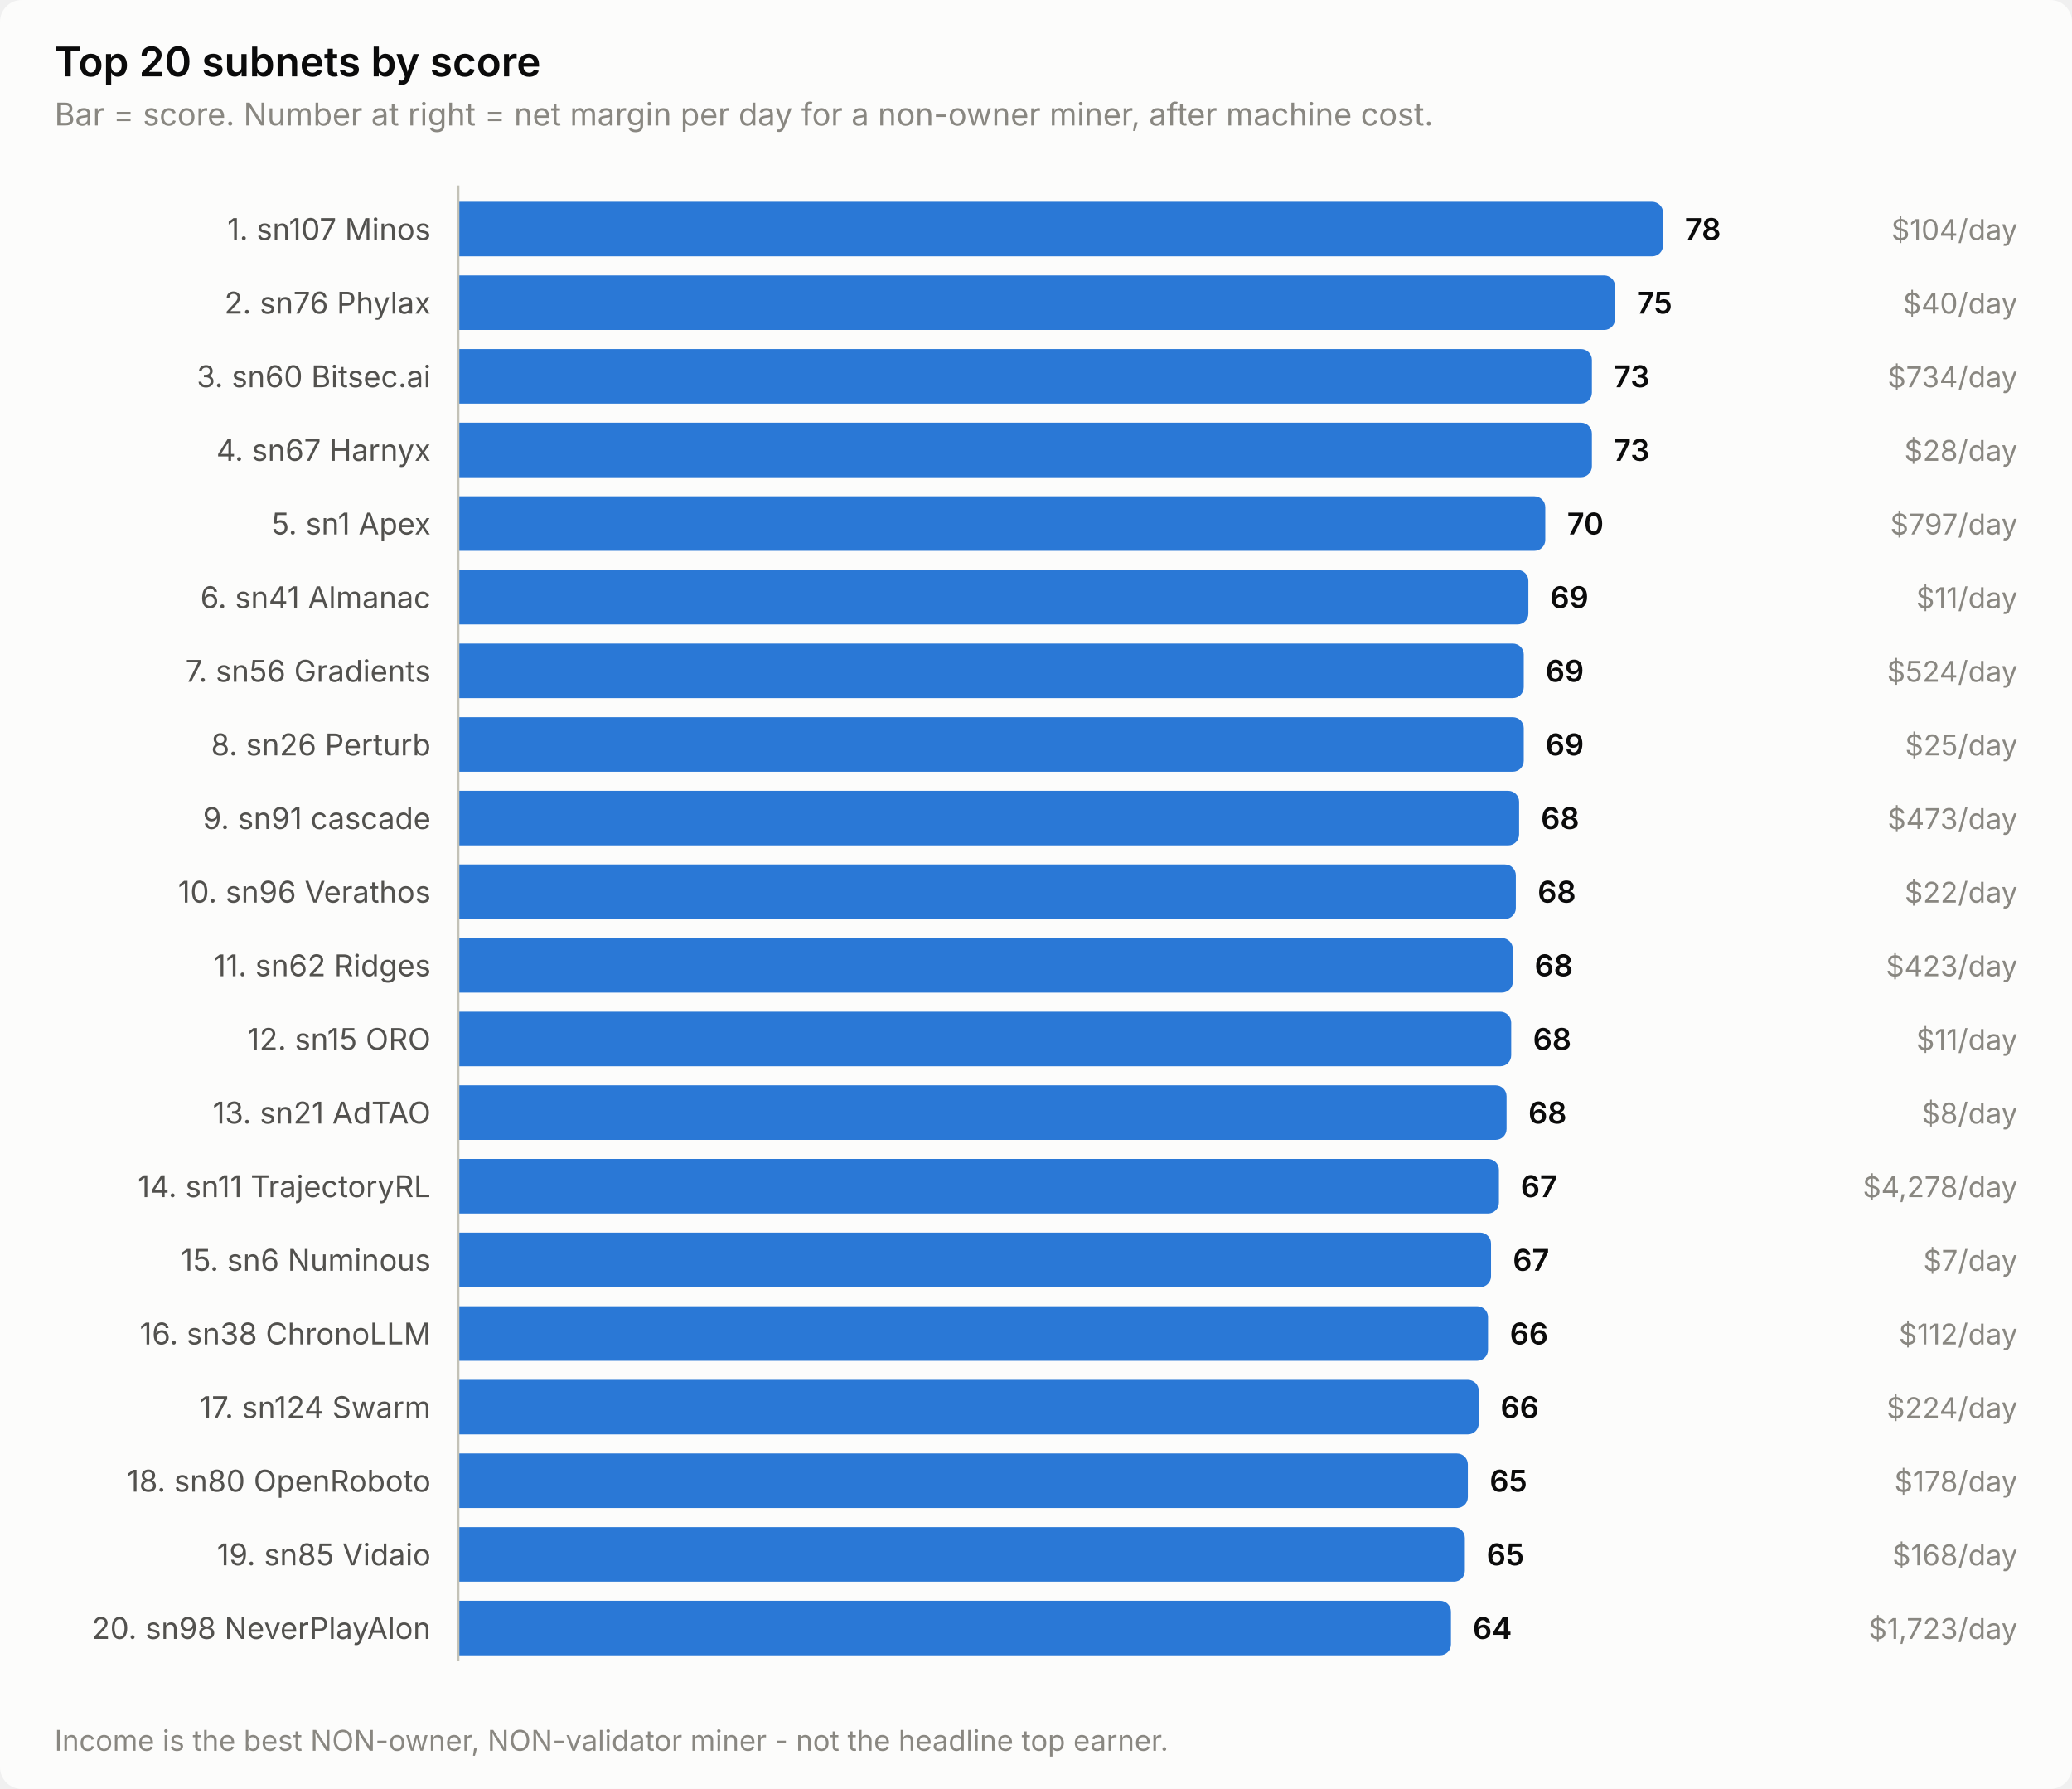
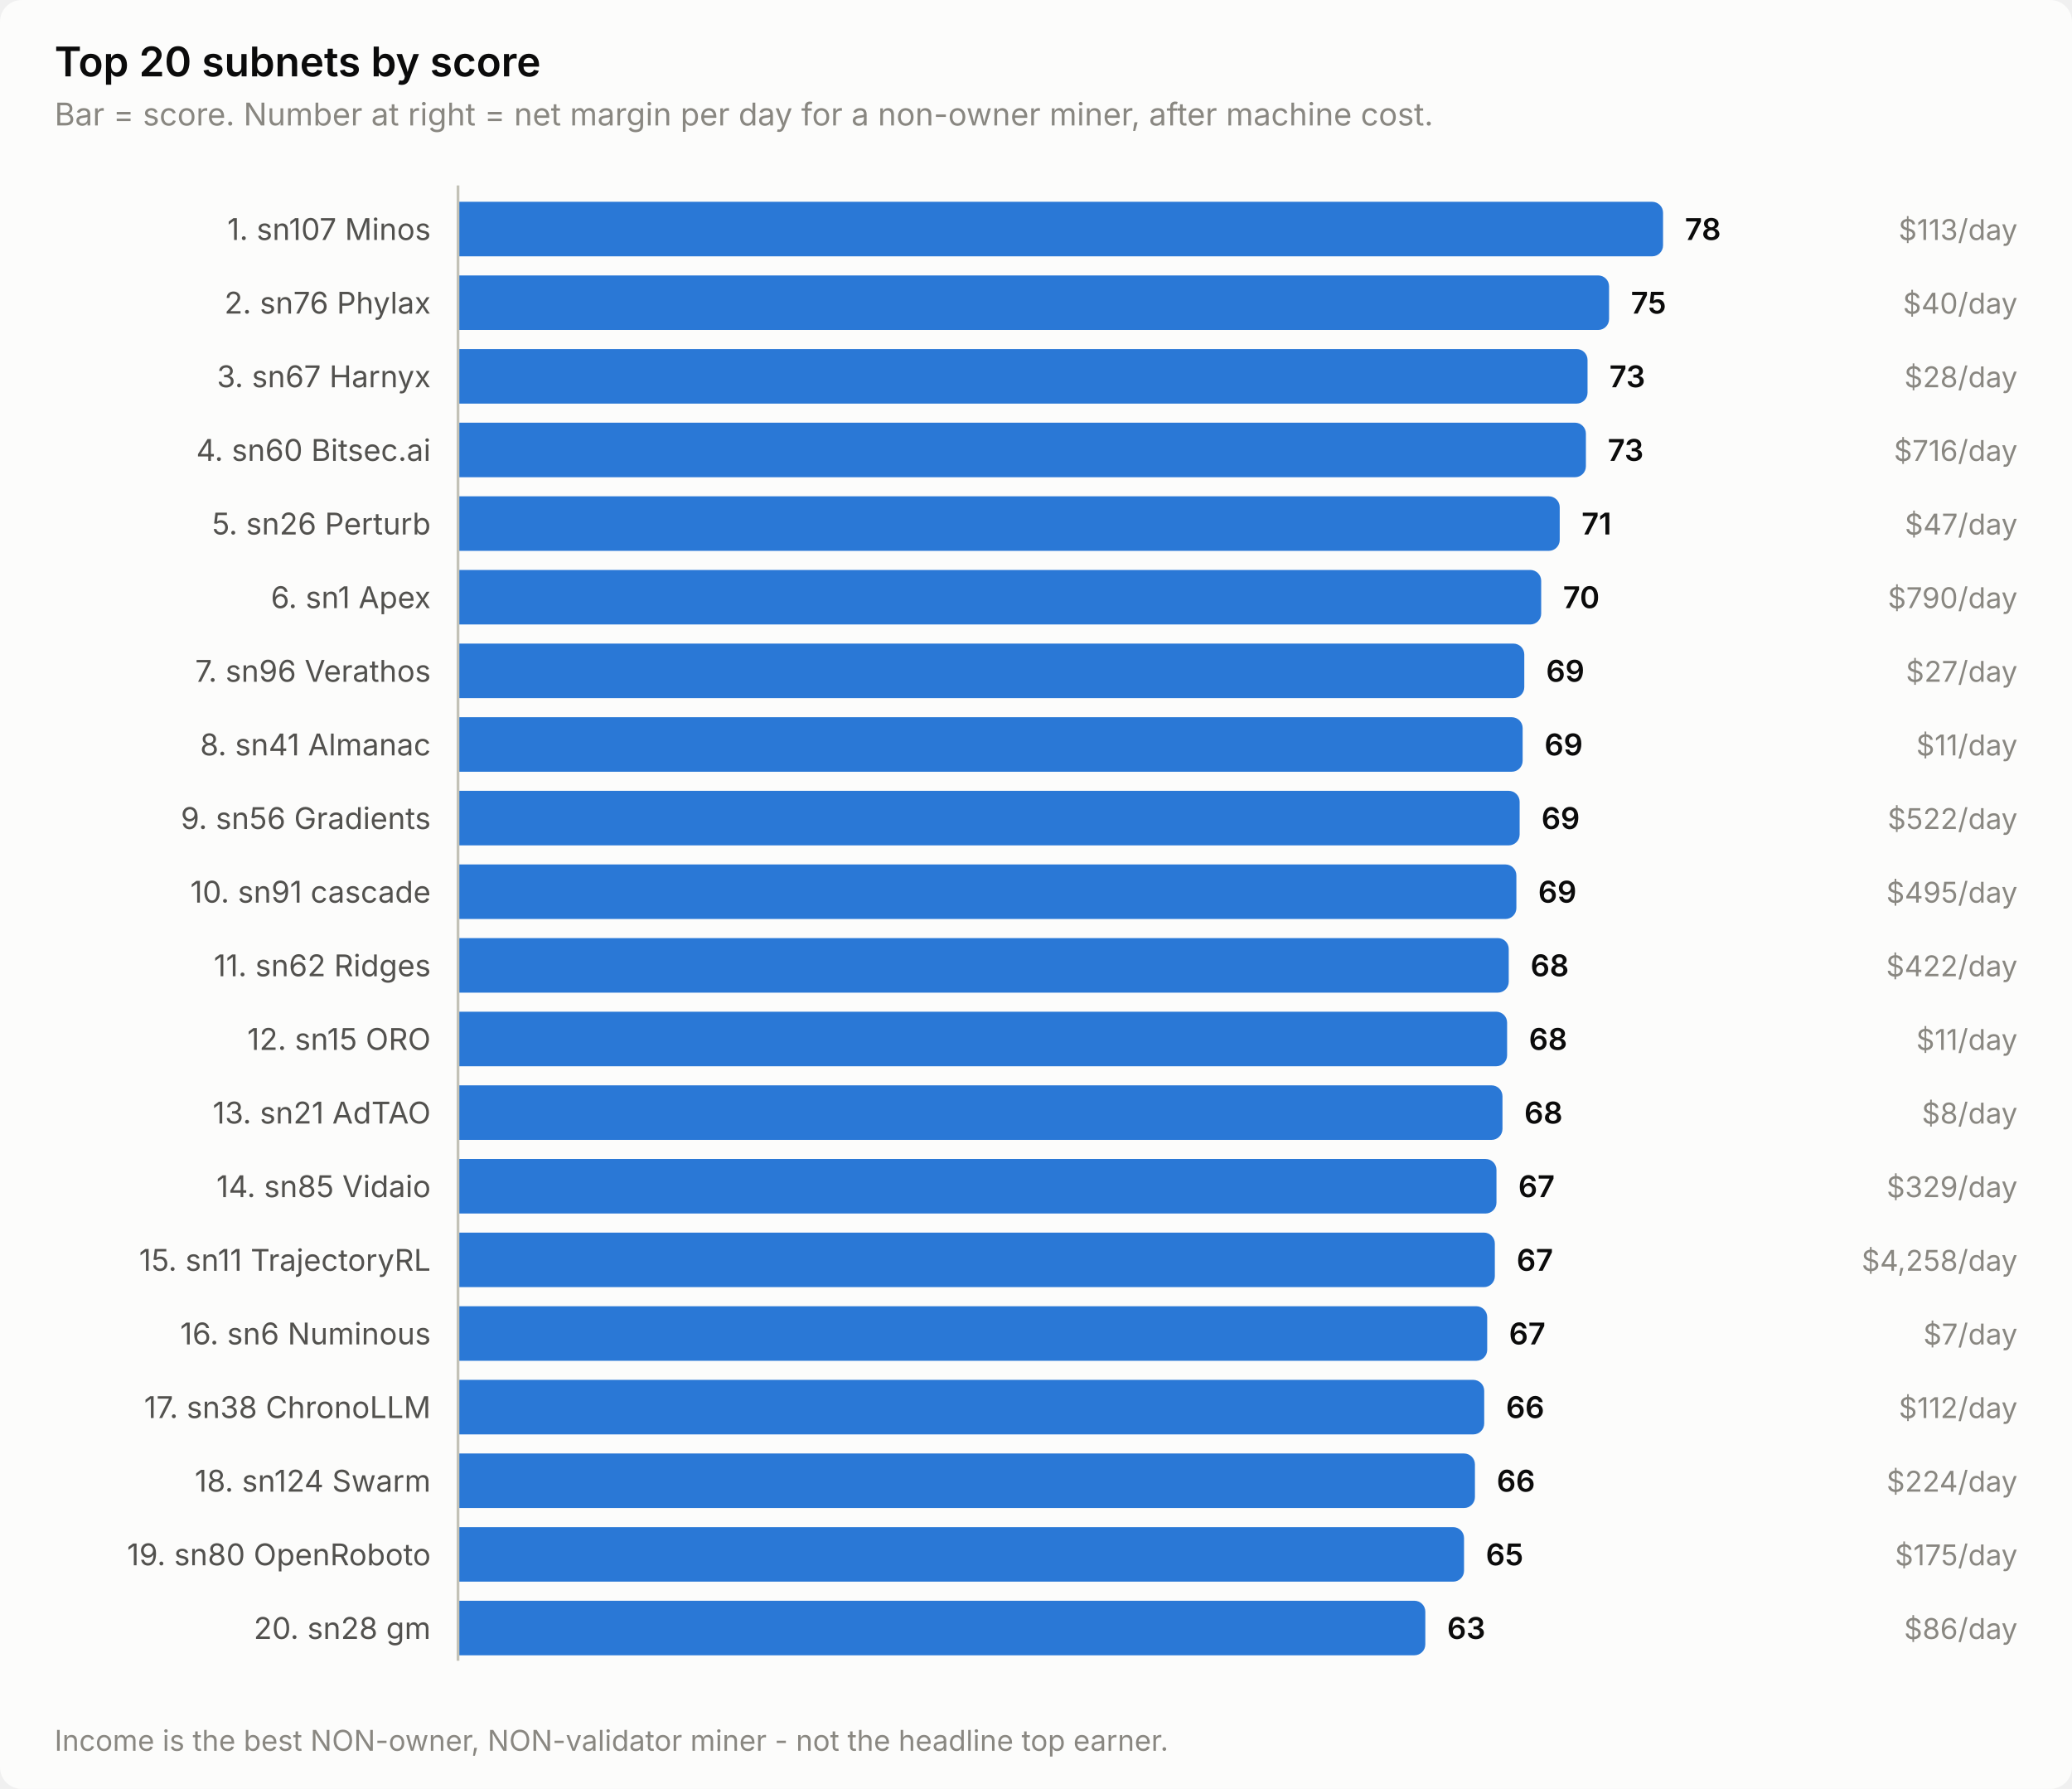
<svg xmlns="http://www.w3.org/2000/svg" width="760" height="656" viewBox="0 0 760 656" role="img" aria-label="Top 20 subnets by score">
  <style>
    text { font-family: system-ui, -apple-system, 'Segoe UI', sans-serif; }
    .t-title { font-size: 15px; font-weight: 600; }
    .t-sub { font-size: 11.5px; }
    .t-lab { font-size: 11px; }
    .t-val { font-size: 11px; font-weight: 600; font-variant-numeric: tabular-nums; }
    .t-tick { font-size: 10.5px; font-variant-numeric: tabular-nums; }

    .surface { fill: #fcfcfb; }
    .ink { fill: #0b0b0b; }
    .ink2 { fill: #52514e; }
    .muted { fill: #898781; }
    .grid { stroke: #e1e0d9; }
    .axis { stroke: #c3c2b7; }
    .accent { fill: #2a78d6; }
    .critical { fill: #d03b3b; }
    .deemph { fill: #d8d7d0; }

    @media (prefers-color-scheme: dark) {
      .surface { fill: #1a1a19; }
      .ink { fill: #ffffff; }
      .ink2 { fill: #c3c2b7; }
      .muted { fill: #898781; }
      .grid { stroke: #2c2c2a; }
      .axis { stroke: #383835; }
      .accent { fill: #3987e5; }
      .deemph { fill: #3a3a37; }
    }
</style>
  <rect class="surface" width="760" height="656" rx="8" />
  <text class="ink t-title" x="20" y="28">Top 20 subnets by score</text>
  <text class="muted t-sub" x="20" y="46">Bar = score. Number at right = net margin per day for a non-owner miner, after machine cost.</text>
  <text class="ink2 t-lab" x="158" y="88" text-anchor="end">1. sn107 Minos</text>
  <path class="accent" d="M168.0,74.0 H606.0 a4.0,4.0 0 0 1 4.0,4.0 V90.0 a4.0,4.0 0 0 1 -4.0,4.0 H168.0 Z" />
  <text class="ink t-val" x="618.0" y="88">78</text>
-   <text class="muted t-tick" x="740" y="88" text-anchor="end">$104/day</text>
+   <text class="muted t-tick" x="740" y="88" text-anchor="end">$113/day</text>
  <text class="ink2 t-lab" x="158" y="115" text-anchor="end">2. sn76 Phylax</text>
-   <path class="accent" d="M168.0,101.0 H588.4 a4.0,4.0 0 0 1 4.0,4.0 V117.0 a4.0,4.0 0 0 1 -4.0,4.0 H168.0 Z" />
-   <text class="ink t-val" x="600.4" y="115">75</text>
+   <path class="accent" d="M168.0,101.0 H586.2 a4.0,4.0 0 0 1 4.0,4.0 V117.0 a4.0,4.0 0 0 1 -4.0,4.0 H168.0 Z" />
+   <text class="ink t-val" x="598.2" y="115">75</text>
  <text class="muted t-tick" x="740" y="115" text-anchor="end">$40/day</text>
-   <text class="ink2 t-lab" x="158" y="142" text-anchor="end">3. sn60 Bitsec.ai</text>
-   <path class="accent" d="M168.0,128.0 H579.9 a4.0,4.0 0 0 1 4.0,4.0 V144.0 a4.0,4.0 0 0 1 -4.0,4.0 H168.0 Z" />
-   <text class="ink t-val" x="591.9" y="142">73</text>
-   <text class="muted t-tick" x="740" y="142" text-anchor="end">$734/day</text>
-   <text class="ink2 t-lab" x="158" y="169" text-anchor="end">4. sn67 Harnyx</text>
-   <path class="accent" d="M168.0,155.0 H579.9 a4.0,4.0 0 0 1 4.0,4.0 V171.0 a4.0,4.0 0 0 1 -4.0,4.0 H168.0 Z" />
-   <text class="ink t-val" x="591.9" y="169">73</text>
-   <text class="muted t-tick" x="740" y="169" text-anchor="end">$28/day</text>
-   <text class="ink2 t-lab" x="158" y="196" text-anchor="end">5. sn1 Apex</text>
-   <path class="accent" d="M168.0,182.0 H562.8 a4.0,4.0 0 0 1 4.0,4.0 V198.0 a4.0,4.0 0 0 1 -4.0,4.0 H168.0 Z" />
-   <text class="ink t-val" x="574.8" y="196">70</text>
-   <text class="muted t-tick" x="740" y="196" text-anchor="end">$797/day</text>
-   <text class="ink2 t-lab" x="158" y="223" text-anchor="end">6. sn41 Almanac</text>
-   <path class="accent" d="M168.0,209.0 H556.6 a4.0,4.0 0 0 1 4.0,4.0 V225.0 a4.0,4.0 0 0 1 -4.0,4.0 H168.0 Z" />
-   <text class="ink t-val" x="568.6" y="223">69</text>
-   <text class="muted t-tick" x="740" y="223" text-anchor="end">$11/day</text>
-   <text class="ink2 t-lab" x="158" y="250" text-anchor="end">7. sn56 Gradients</text>
-   <path class="accent" d="M168.0,236.0 H554.9 a4.0,4.0 0 0 1 4.0,4.0 V252.0 a4.0,4.0 0 0 1 -4.0,4.0 H168.0 Z" />
-   <text class="ink t-val" x="566.9" y="250">69</text>
-   <text class="muted t-tick" x="740" y="250" text-anchor="end">$524/day</text>
-   <text class="ink2 t-lab" x="158" y="277" text-anchor="end">8. sn26 Perturb</text>
-   <path class="accent" d="M168.0,263.0 H554.9 a4.0,4.0 0 0 1 4.0,4.0 V279.0 a4.0,4.0 0 0 1 -4.0,4.0 H168.0 Z" />
-   <text class="ink t-val" x="566.9" y="277">69</text>
-   <text class="muted t-tick" x="740" y="277" text-anchor="end">$25/day</text>
-   <text class="ink2 t-lab" x="158" y="304" text-anchor="end">9. sn91 cascade</text>
-   <path class="accent" d="M168.0,290.0 H553.2 a4.0,4.0 0 0 1 4.0,4.0 V306.0 a4.0,4.0 0 0 1 -4.0,4.0 H168.0 Z" />
-   <text class="ink t-val" x="565.2" y="304">68</text>
-   <text class="muted t-tick" x="740" y="304" text-anchor="end">$473/day</text>
-   <text class="ink2 t-lab" x="158" y="331" text-anchor="end">10. sn96 Verathos</text>
-   <path class="accent" d="M168.0,317.0 H552.0 a4.0,4.0 0 0 1 4.0,4.0 V333.0 a4.0,4.0 0 0 1 -4.0,4.0 H168.0 Z" />
-   <text class="ink t-val" x="564.0" y="331">68</text>
-   <text class="muted t-tick" x="740" y="331" text-anchor="end">$22/day</text>
+   <text class="ink2 t-lab" x="158" y="142" text-anchor="end">3. sn67 Harnyx</text>
+   <path class="accent" d="M168.0,128.0 H578.3 a4.0,4.0 0 0 1 4.0,4.0 V144.0 a4.0,4.0 0 0 1 -4.0,4.0 H168.0 Z" />
+   <text class="ink t-val" x="590.3" y="142">73</text>
+   <text class="muted t-tick" x="740" y="142" text-anchor="end">$28/day</text>
+   <text class="ink2 t-lab" x="158" y="169" text-anchor="end">4. sn60 Bitsec.ai</text>
+   <path class="accent" d="M168.0,155.0 H577.7 a4.0,4.0 0 0 1 4.0,4.0 V171.0 a4.0,4.0 0 0 1 -4.0,4.0 H168.0 Z" />
+   <text class="ink t-val" x="589.7" y="169">73</text>
+   <text class="muted t-tick" x="740" y="169" text-anchor="end">$716/day</text>
+   <text class="ink2 t-lab" x="158" y="196" text-anchor="end">5. sn26 Perturb</text>
+   <path class="accent" d="M168.0,182.0 H568.1 a4.0,4.0 0 0 1 4.0,4.0 V198.0 a4.0,4.0 0 0 1 -4.0,4.0 H168.0 Z" />
+   <text class="ink t-val" x="580.1" y="196">71</text>
+   <text class="muted t-tick" x="740" y="196" text-anchor="end">$47/day</text>
+   <text class="ink2 t-lab" x="158" y="223" text-anchor="end">6. sn1 Apex</text>
+   <path class="accent" d="M168.0,209.0 H561.3 a4.0,4.0 0 0 1 4.0,4.0 V225.0 a4.0,4.0 0 0 1 -4.0,4.0 H168.0 Z" />
+   <text class="ink t-val" x="573.3" y="223">70</text>
+   <text class="muted t-tick" x="740" y="223" text-anchor="end">$790/day</text>
+   <text class="ink2 t-lab" x="158" y="250" text-anchor="end">7. sn96 Verathos</text>
+   <path class="accent" d="M168.0,236.0 H555.1 a4.0,4.0 0 0 1 4.0,4.0 V252.0 a4.0,4.0 0 0 1 -4.0,4.0 H168.0 Z" />
+   <text class="ink t-val" x="567.1" y="250">69</text>
+   <text class="muted t-tick" x="740" y="250" text-anchor="end">$27/day</text>
+   <text class="ink2 t-lab" x="158" y="277" text-anchor="end">8. sn41 Almanac</text>
+   <path class="accent" d="M168.0,263.0 H554.5 a4.0,4.0 0 0 1 4.0,4.0 V279.0 a4.0,4.0 0 0 1 -4.0,4.0 H168.0 Z" />
+   <text class="ink t-val" x="566.5" y="277">69</text>
+   <text class="muted t-tick" x="740" y="277" text-anchor="end">$11/day</text>
+   <text class="ink2 t-lab" x="158" y="304" text-anchor="end">9. sn56 Gradients</text>
+   <path class="accent" d="M168.0,290.0 H553.4 a4.0,4.0 0 0 1 4.0,4.0 V306.0 a4.0,4.0 0 0 1 -4.0,4.0 H168.0 Z" />
+   <text class="ink t-val" x="565.4" y="304">69</text>
+   <text class="muted t-tick" x="740" y="304" text-anchor="end">$522/day</text>
+   <text class="ink2 t-lab" x="158" y="331" text-anchor="end">10. sn91 cascade</text>
+   <path class="accent" d="M168.0,317.0 H552.2 a4.0,4.0 0 0 1 4.0,4.0 V333.0 a4.0,4.0 0 0 1 -4.0,4.0 H168.0 Z" />
+   <text class="ink t-val" x="564.2" y="331">69</text>
+   <text class="muted t-tick" x="740" y="331" text-anchor="end">$495/day</text>
  <text class="ink2 t-lab" x="158" y="358" text-anchor="end">11. sn62 Ridges</text>
-   <path class="accent" d="M168.0,344.0 H550.9 a4.0,4.0 0 0 1 4.0,4.0 V360.0 a4.0,4.0 0 0 1 -4.0,4.0 H168.0 Z" />
-   <text class="ink t-val" x="562.9" y="358">68</text>
-   <text class="muted t-tick" x="740" y="358" text-anchor="end">$423/day</text>
+   <path class="accent" d="M168.0,344.0 H549.4 a4.0,4.0 0 0 1 4.0,4.0 V360.0 a4.0,4.0 0 0 1 -4.0,4.0 H168.0 Z" />
+   <text class="ink t-val" x="561.4" y="358">68</text>
+   <text class="muted t-tick" x="740" y="358" text-anchor="end">$422/day</text>
  <text class="ink2 t-lab" x="158" y="385" text-anchor="end">12. sn15 ORO</text>
-   <path class="accent" d="M168.0,371.0 H550.3 a4.0,4.0 0 0 1 4.0,4.0 V387.0 a4.0,4.0 0 0 1 -4.0,4.0 H168.0 Z" />
-   <text class="ink t-val" x="562.3" y="385">68</text>
+   <path class="accent" d="M168.0,371.0 H548.8 a4.0,4.0 0 0 1 4.0,4.0 V387.0 a4.0,4.0 0 0 1 -4.0,4.0 H168.0 Z" />
+   <text class="ink t-val" x="560.8" y="385">68</text>
  <text class="muted t-tick" x="740" y="385" text-anchor="end">$11/day</text>
  <text class="ink2 t-lab" x="158" y="412" text-anchor="end">13. sn21 AdTAO</text>
-   <path class="accent" d="M168.0,398.0 H548.6 a4.0,4.0 0 0 1 4.0,4.0 V414.0 a4.0,4.0 0 0 1 -4.0,4.0 H168.0 Z" />
-   <text class="ink t-val" x="560.6" y="412">68</text>
+   <path class="accent" d="M168.0,398.0 H547.1 a4.0,4.0 0 0 1 4.0,4.0 V414.0 a4.0,4.0 0 0 1 -4.0,4.0 H168.0 Z" />
+   <text class="ink t-val" x="559.1" y="412">68</text>
  <text class="muted t-tick" x="740" y="412" text-anchor="end">$8/day</text>
-   <text class="ink2 t-lab" x="158" y="439" text-anchor="end">14. sn11 TrajectoryRL</text>
-   <path class="accent" d="M168.0,425.0 H545.8 a4.0,4.0 0 0 1 4.0,4.0 V441.0 a4.0,4.0 0 0 1 -4.0,4.0 H168.0 Z" />
-   <text class="ink t-val" x="557.8" y="439">67</text>
-   <text class="muted t-tick" x="740" y="439" text-anchor="end">$4,278/day</text>
-   <text class="ink2 t-lab" x="158" y="466" text-anchor="end">15. sn6 Numinous</text>
-   <path class="accent" d="M168.0,452.0 H542.9 a4.0,4.0 0 0 1 4.0,4.0 V468.0 a4.0,4.0 0 0 1 -4.0,4.0 H168.0 Z" />
-   <text class="ink t-val" x="554.9" y="466">67</text>
-   <text class="muted t-tick" x="740" y="466" text-anchor="end">$7/day</text>
-   <text class="ink2 t-lab" x="158" y="493" text-anchor="end">16. sn38 ChronoLLM</text>
-   <path class="accent" d="M168.0,479.0 H541.8 a4.0,4.0 0 0 1 4.0,4.0 V495.0 a4.0,4.0 0 0 1 -4.0,4.0 H168.0 Z" />
-   <text class="ink t-val" x="553.8" y="493">66</text>
-   <text class="muted t-tick" x="740" y="493" text-anchor="end">$112/day</text>
-   <text class="ink2 t-lab" x="158" y="520" text-anchor="end">17. sn124 Swarm</text>
-   <path class="accent" d="M168.0,506.0 H538.4 a4.0,4.0 0 0 1 4.0,4.0 V522.0 a4.0,4.0 0 0 1 -4.0,4.0 H168.0 Z" />
-   <text class="ink t-val" x="550.4" y="520">66</text>
-   <text class="muted t-tick" x="740" y="520" text-anchor="end">$224/day</text>
-   <text class="ink2 t-lab" x="158" y="547" text-anchor="end">18. sn80 OpenRoboto</text>
-   <path class="accent" d="M168.0,533.0 H534.4 a4.0,4.0 0 0 1 4.0,4.0 V549.0 a4.0,4.0 0 0 1 -4.0,4.0 H168.0 Z" />
-   <text class="ink t-val" x="546.4" y="547">65</text>
-   <text class="muted t-tick" x="740" y="547" text-anchor="end">$178/day</text>
-   <text class="ink2 t-lab" x="158" y="574" text-anchor="end">19. sn85 Vidaio</text>
-   <path class="accent" d="M168.0,560.0 H533.3 a4.0,4.0 0 0 1 4.0,4.0 V576.0 a4.0,4.0 0 0 1 -4.0,4.0 H168.0 Z" />
-   <text class="ink t-val" x="545.3" y="574">65</text>
-   <text class="muted t-tick" x="740" y="574" text-anchor="end">$168/day</text>
-   <text class="ink2 t-lab" x="158" y="601" text-anchor="end">20. sn98 NeverPlayAlon</text>
-   <path class="accent" d="M168.0,587.0 H528.2 a4.0,4.0 0 0 1 4.0,4.0 V603.0 a4.0,4.0 0 0 1 -4.0,4.0 H168.0 Z" />
-   <text class="ink t-val" x="540.2" y="601">64</text>
-   <text class="muted t-tick" x="740" y="601" text-anchor="end">$1,723/day</text>
+   <text class="ink2 t-lab" x="158" y="439" text-anchor="end">14. sn85 Vidaio</text>
+   <path class="accent" d="M168.0,425.0 H544.9 a4.0,4.0 0 0 1 4.0,4.0 V441.0 a4.0,4.0 0 0 1 -4.0,4.0 H168.0 Z" />
+   <text class="ink t-val" x="556.9" y="439">67</text>
+   <text class="muted t-tick" x="740" y="439" text-anchor="end">$329/day</text>
+   <text class="ink2 t-lab" x="158" y="466" text-anchor="end">15. sn11 TrajectoryRL</text>
+   <path class="accent" d="M168.0,452.0 H544.3 a4.0,4.0 0 0 1 4.0,4.0 V468.0 a4.0,4.0 0 0 1 -4.0,4.0 H168.0 Z" />
+   <text class="ink t-val" x="556.3" y="466">67</text>
+   <text class="muted t-tick" x="740" y="466" text-anchor="end">$4,258/day</text>
+   <text class="ink2 t-lab" x="158" y="493" text-anchor="end">16. sn6 Numinous</text>
+   <path class="accent" d="M168.0,479.0 H541.5 a4.0,4.0 0 0 1 4.0,4.0 V495.0 a4.0,4.0 0 0 1 -4.0,4.0 H168.0 Z" />
+   <text class="ink t-val" x="553.5" y="493">67</text>
+   <text class="muted t-tick" x="740" y="493" text-anchor="end">$7/day</text>
+   <text class="ink2 t-lab" x="158" y="520" text-anchor="end">17. sn38 ChronoLLM</text>
+   <path class="accent" d="M168.0,506.0 H540.4 a4.0,4.0 0 0 1 4.0,4.0 V522.0 a4.0,4.0 0 0 1 -4.0,4.0 H168.0 Z" />
+   <text class="ink t-val" x="552.4" y="520">66</text>
+   <text class="muted t-tick" x="740" y="520" text-anchor="end">$112/day</text>
+   <text class="ink2 t-lab" x="158" y="547" text-anchor="end">18. sn124 Swarm</text>
+   <path class="accent" d="M168.0,533.0 H537.0 a4.0,4.0 0 0 1 4.0,4.0 V549.0 a4.0,4.0 0 0 1 -4.0,4.0 H168.0 Z" />
+   <text class="ink t-val" x="549.0" y="547">66</text>
+   <text class="muted t-tick" x="740" y="547" text-anchor="end">$224/day</text>
+   <text class="ink2 t-lab" x="158" y="574" text-anchor="end">19. sn80 OpenRoboto</text>
+   <path class="accent" d="M168.0,560.0 H533.0 a4.0,4.0 0 0 1 4.0,4.0 V576.0 a4.0,4.0 0 0 1 -4.0,4.0 H168.0 Z" />
+   <text class="ink t-val" x="545.0" y="574">65</text>
+   <text class="muted t-tick" x="740" y="574" text-anchor="end">$175/day</text>
+   <text class="ink2 t-lab" x="158" y="601" text-anchor="end">20. sn28 gm</text>
+   <path class="accent" d="M168.0,587.0 H518.8 a4.0,4.0 0 0 1 4.0,4.0 V603.0 a4.0,4.0 0 0 1 -4.0,4.0 H168.0 Z" />
+   <text class="ink t-val" x="530.8" y="601">63</text>
+   <text class="muted t-tick" x="740" y="601" text-anchor="end">$86/day</text>
  <line class="axis" x1="168" y1="68" x2="168" y2="609" stroke-width="1" />
  <text class="muted t-tick" x="20" y="642">Income is the best NON-owner, NON-validator miner - not the headline top earner.</text>
</svg>
